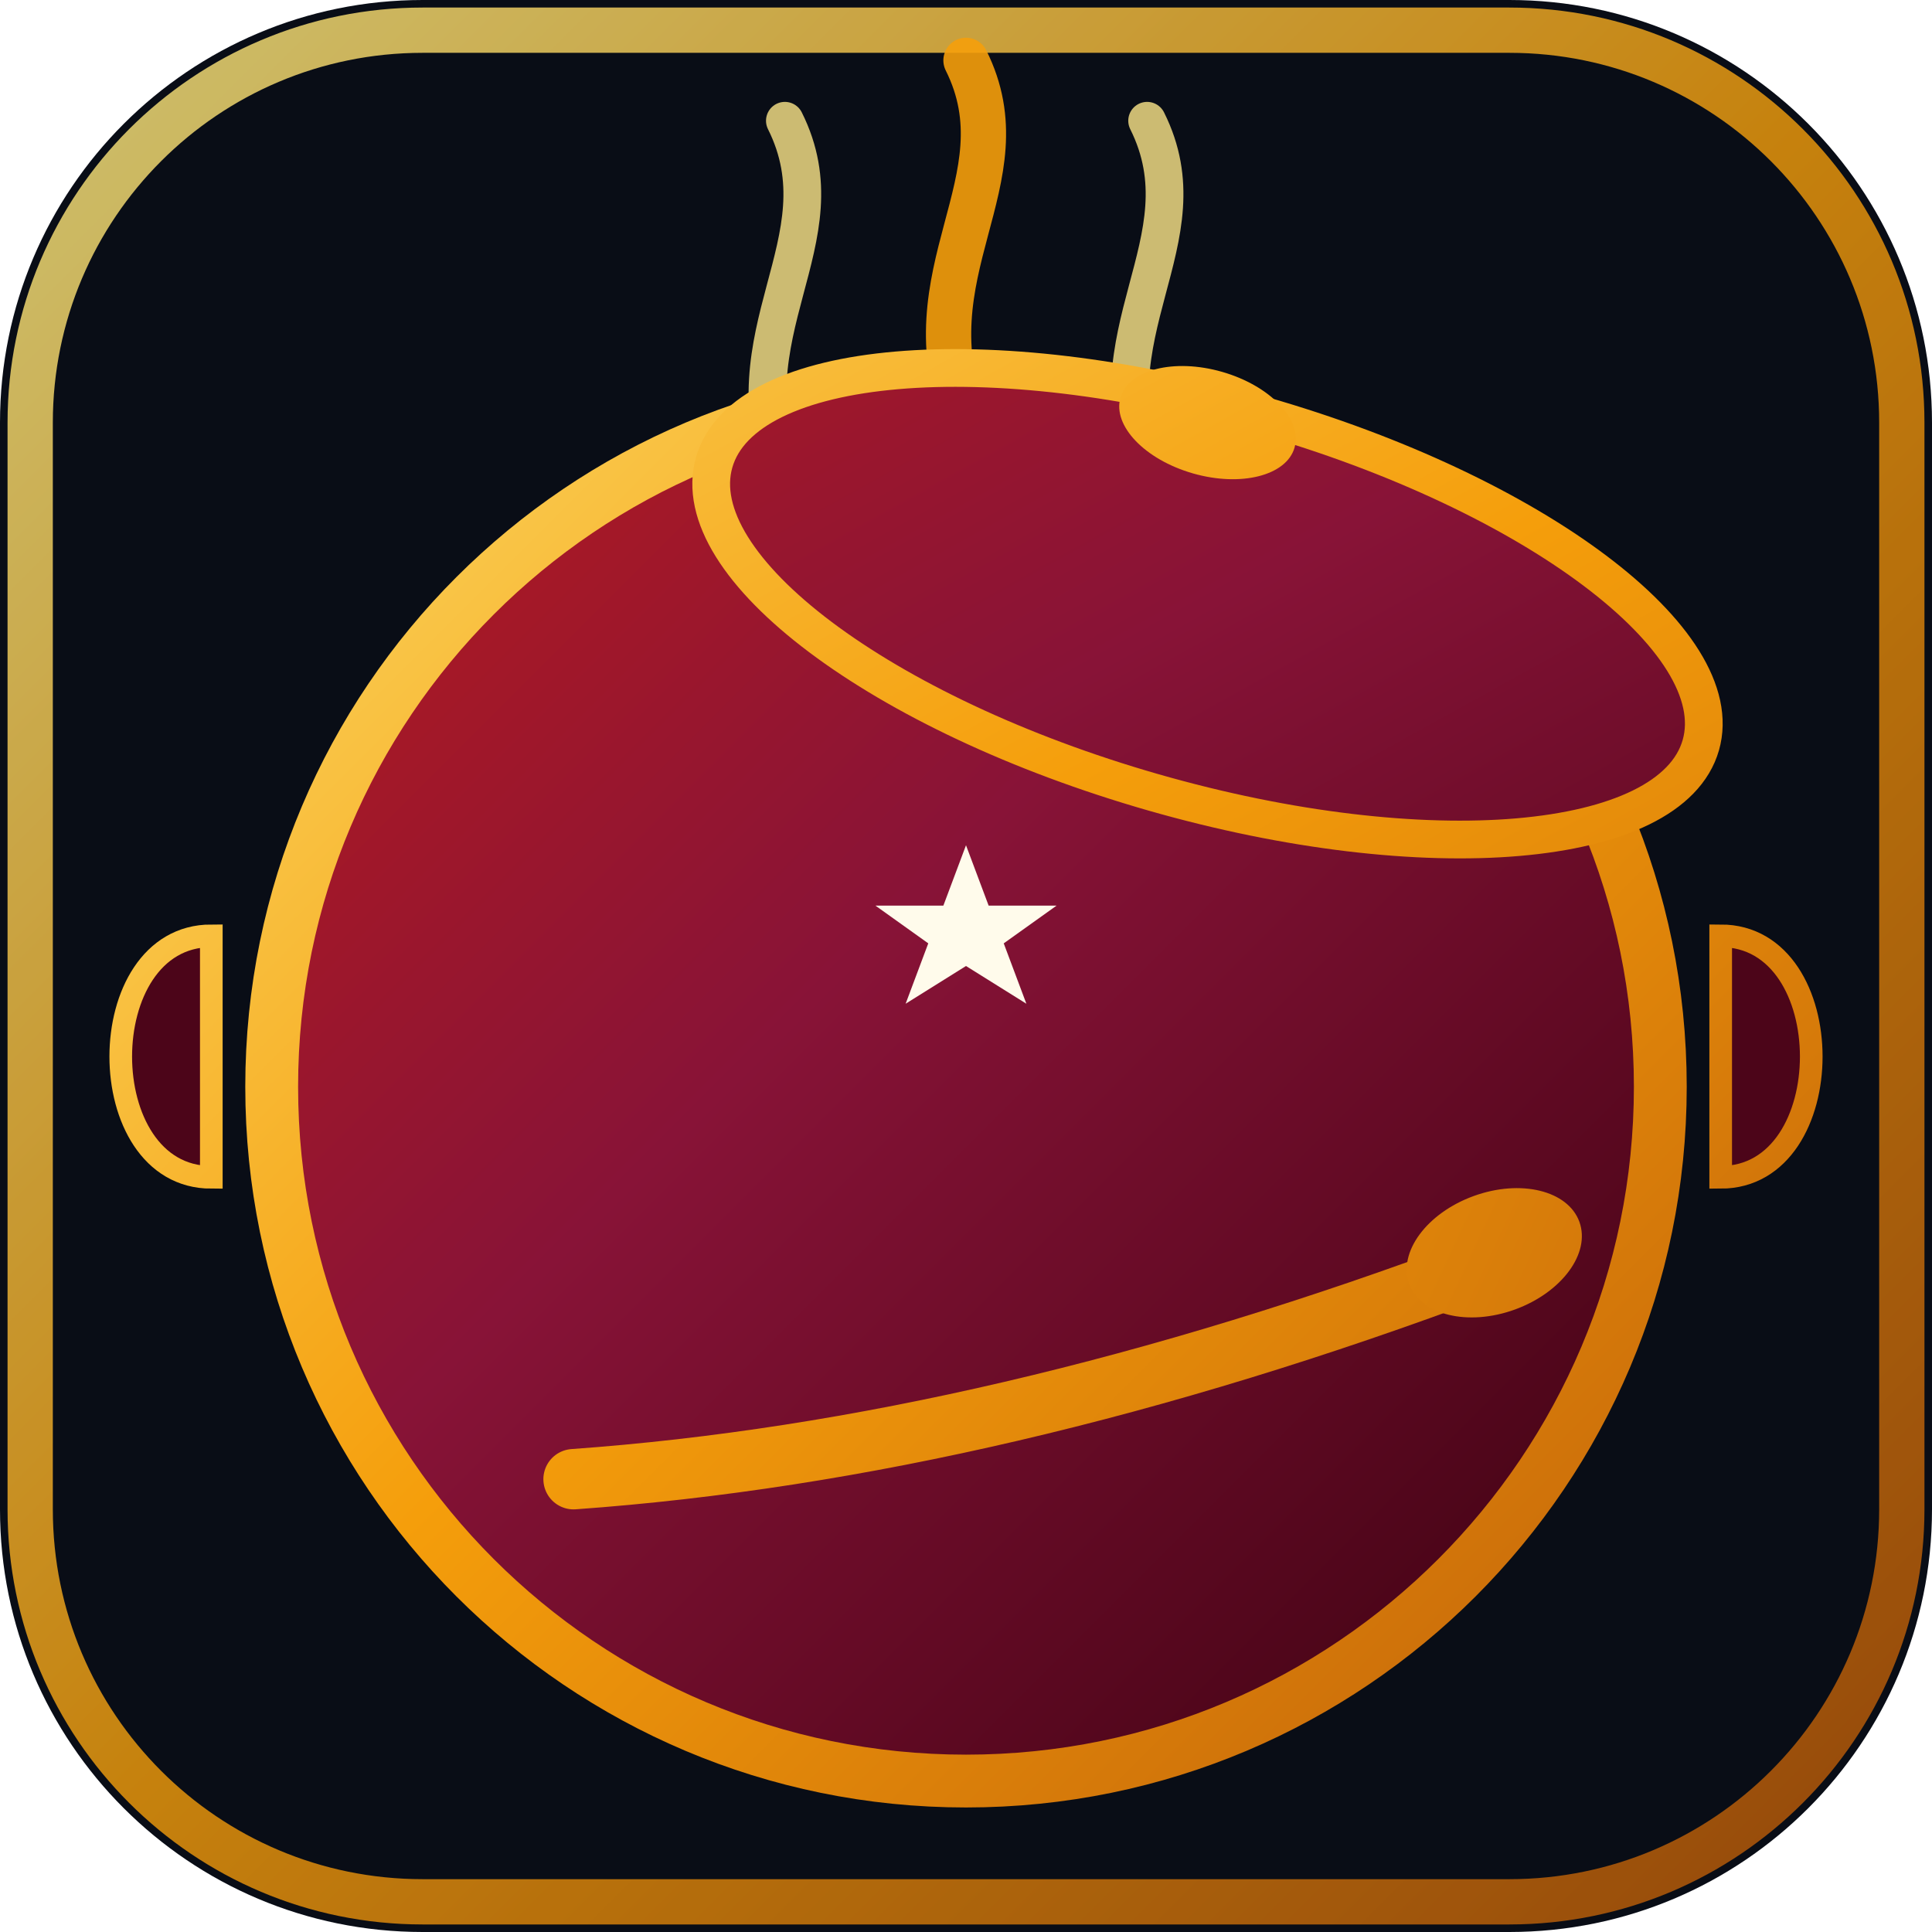
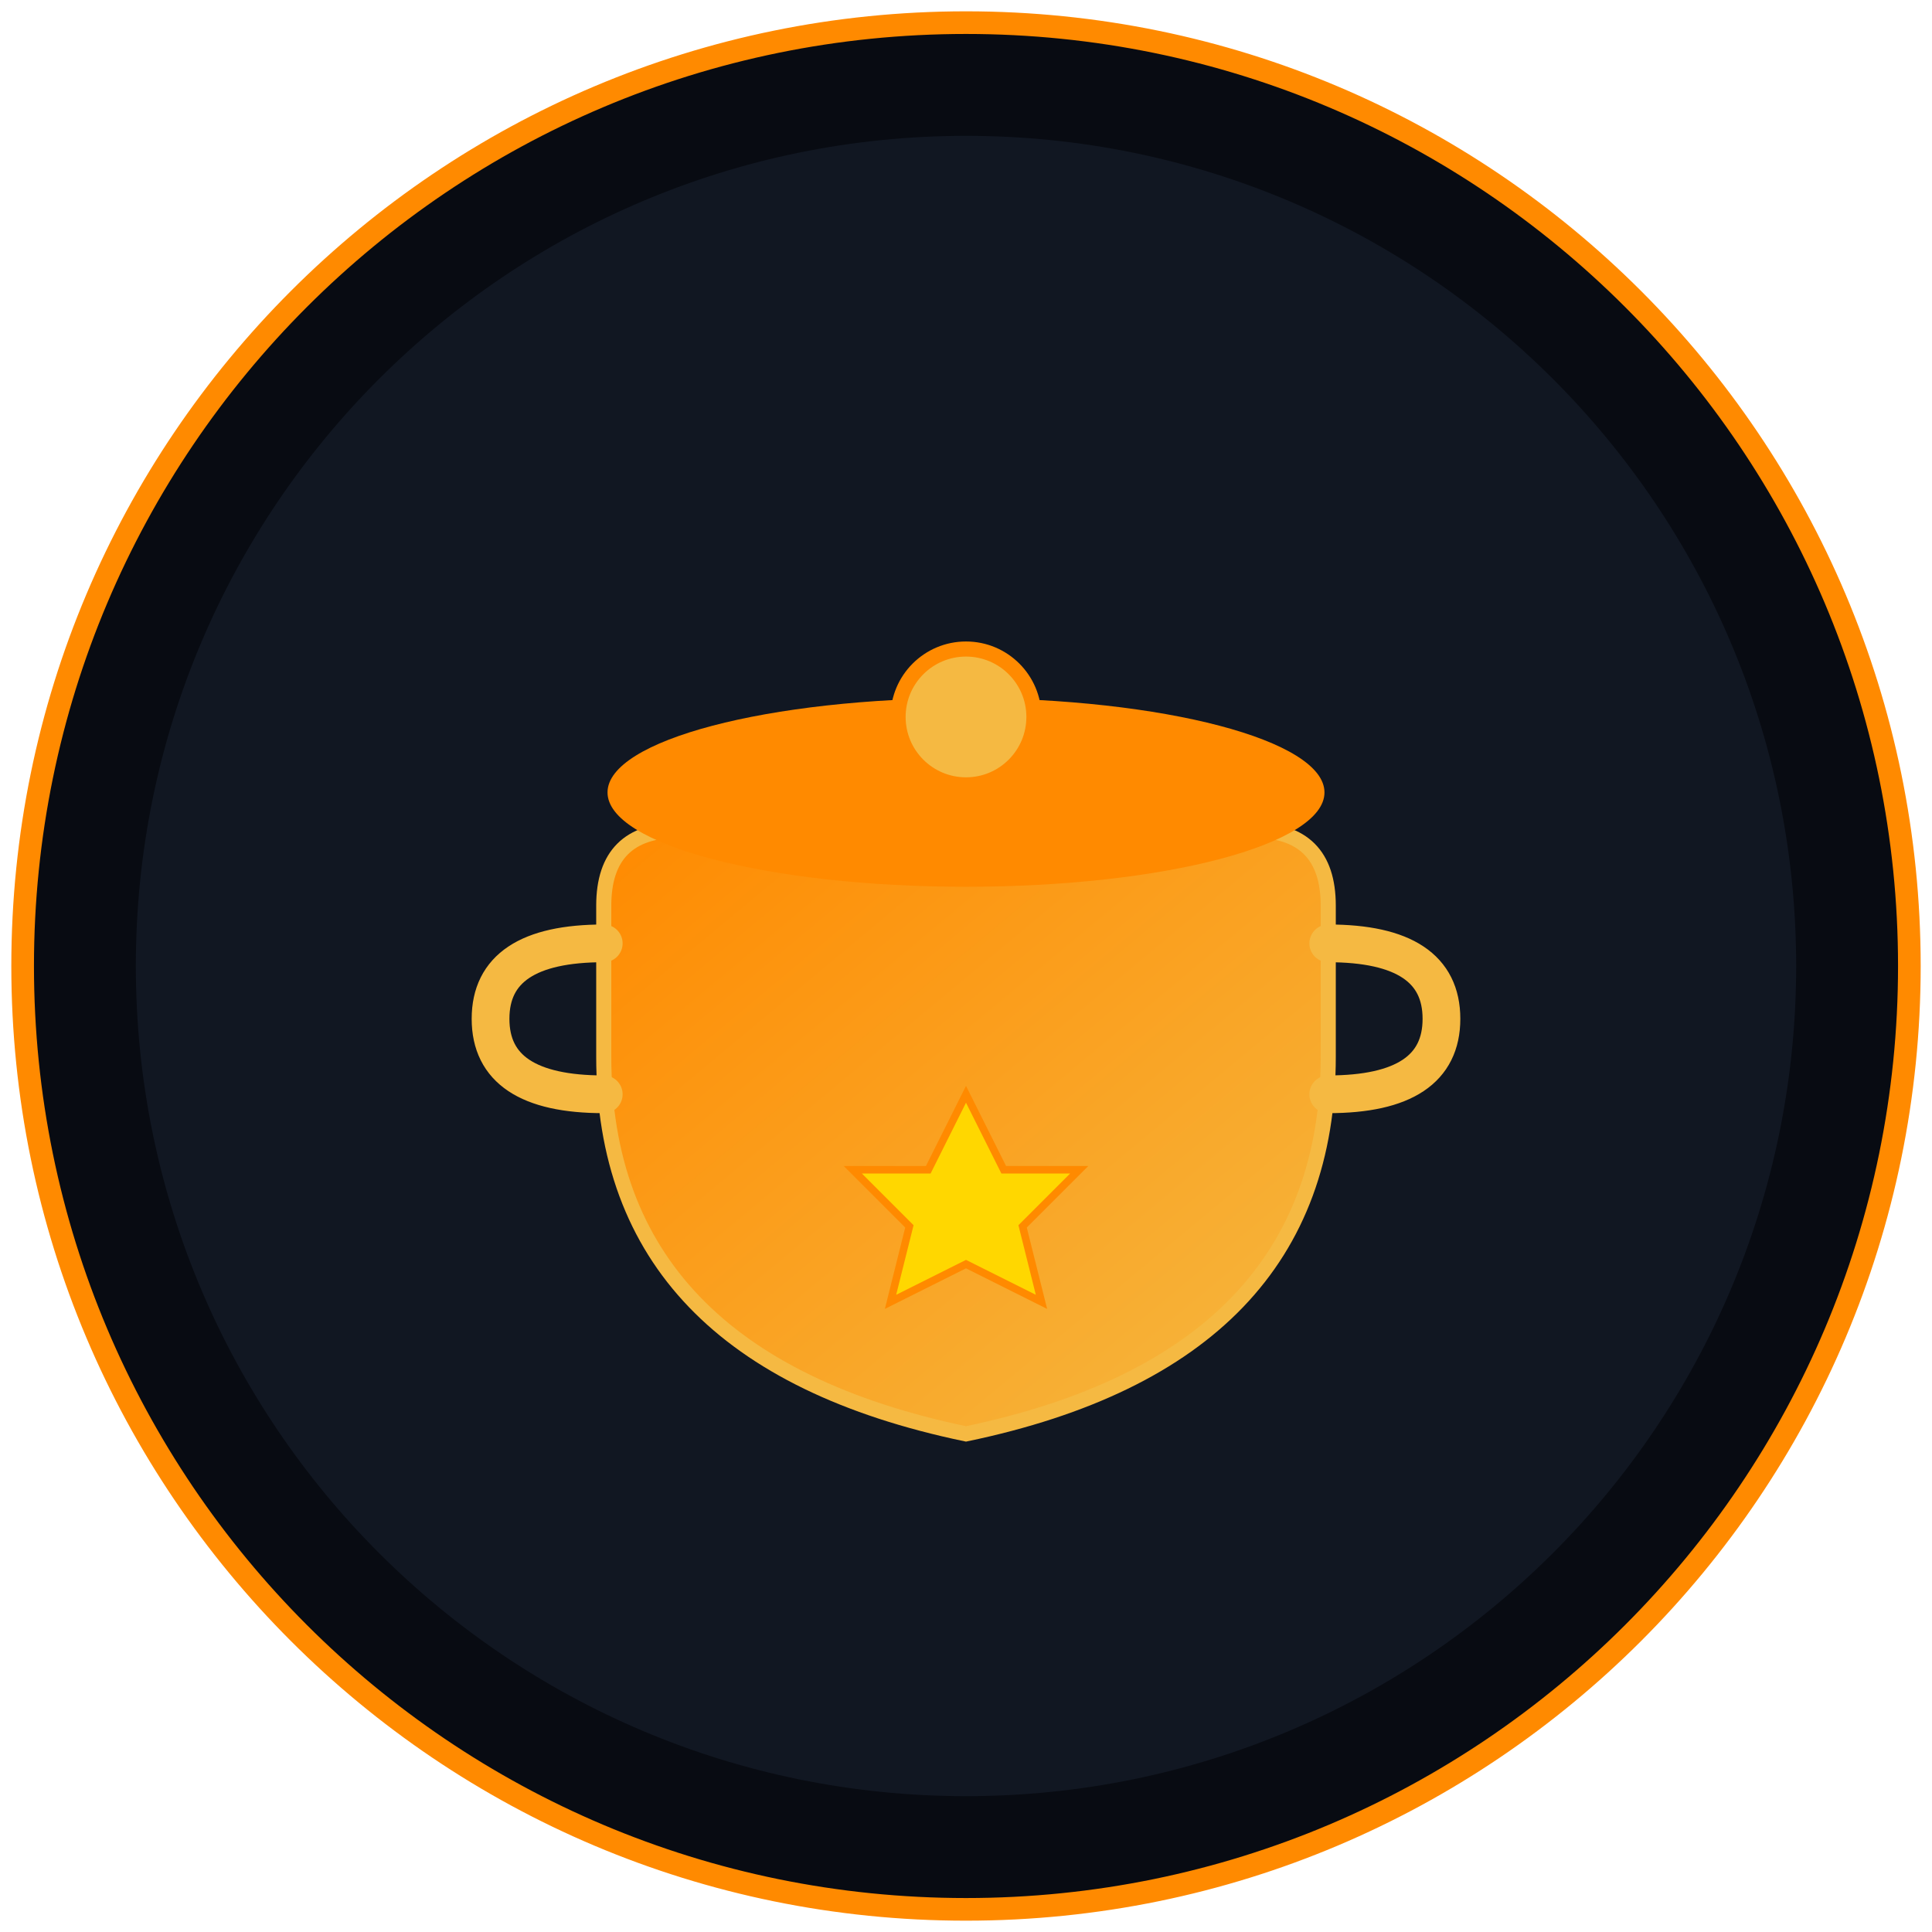
- <svg xmlns="http://www.w3.org/2000/svg" viewBox="0 0 128 128" fill="none">
+ <svg xmlns="http://www.w3.org/2000/svg" viewBox="0 0 512 512" width="512" height="512">
  <defs>
-     <linearGradient id="favPotGrad" x1="20" y1="20" x2="100" y2="100" gradientUnits="userSpaceOnUse">
-       <stop offset="0%" stop-color="#B91C1C" />
-       <stop offset="50%" stop-color="#881337" />
-       <stop offset="100%" stop-color="#4C0519" />
-     </linearGradient>
-     <linearGradient id="favGold" x1="0" y1="0" x2="128" y2="128" gradientUnits="userSpaceOnUse">
-       <stop offset="0%" stop-color="#FEF08A" />
-       <stop offset="50%" stop-color="#F59E0B" />
-       <stop offset="100%" stop-color="#B45309" />
+     <linearGradient id="potGrad" x1="0%" y1="0%" x2="100%" y2="100%">
+       <stop offset="0%" style="stop-color:#FF8A00" />
+       <stop offset="100%" style="stop-color:#F5B942" />
    </linearGradient>
  </defs>
-   <rect width="128" height="128" rx="28" fill="#090D16" />
-   <rect x="2" y="2" width="124" height="124" rx="26" stroke="url(#favGold)" stroke-width="3" fill="none" opacity="0.8" />
-   <path d="M 52 32 C 48 22 56 16 52 8" stroke="#FDE68A" stroke-width="2.5" stroke-linecap="round" fill="none" opacity="0.8" />
-   <path d="M 64 28 C 60 18 68 12 64 4" stroke="#F59E0B" stroke-width="3" stroke-linecap="round" fill="none" opacity="0.9" />
-   <path d="M 76 32 C 72 22 80 16 76 8" stroke="#FDE68A" stroke-width="2.5" stroke-linecap="round" fill="none" opacity="0.8" />
-   <path d="M 14 62 C 6 62 6 78 14 78 Z" fill="#4C0519" stroke="url(#favGold)" stroke-width="1.5" />
-   <path d="M 114 62 C 122 62 122 78 114 78 Z" fill="#4C0519" stroke="url(#favGold)" stroke-width="1.5" />
-   <circle cx="64" cy="72" r="46" fill="url(#favPotGrad)" stroke="url(#favGold)" stroke-width="3.5" />
-   <ellipse cx="80" cy="40" rx="34" ry="13" fill="url(#favPotGrad)" stroke="url(#favGold)" stroke-width="2.5" transform="rotate(16, 80, 40)" />
-   <ellipse cx="80" cy="28" rx="6" ry="3.5" fill="url(#favGold)" transform="rotate(16, 80, 28)" />
-   <path d="M 38 98 Q 66 96 98 84" stroke="url(#favGold)" stroke-width="4" stroke-linecap="round" fill="none" />
-   <ellipse cx="99" cy="83" rx="6" ry="4" fill="url(#favGold)" transform="rotate(-20, 99, 83)" />
-   <polygon points="64,56 65.5,60 70,60 66.5,62.5 68,66.5 64,64 60,66.5 61.5,62.5 58,60 62.5,60" fill="#FFFBEB" />
+   <circle cx="256" cy="256" r="250" fill="#080B12" stroke="#FF8A00" stroke-width="6" />
+   <circle cx="256" cy="256" r="220" fill="#111722" />
+   <path d="M 160 280 Q 160 360 256 380 Q 352 360 352 280 L 352 240 Q 352 220 332 220 L 180 220 Q 160 220 160 240 Z" fill="url(#potGrad)" stroke="#F5B942" stroke-width="4" />
+   <path d="M 160 250 Q 130 250 130 270 Q 130 290 160 290" fill="none" stroke="#F5B942" stroke-width="10" stroke-linecap="round" />
+   <path d="M 352 250 Q 382 250 382 270 Q 382 290 352 290" fill="none" stroke="#F5B942" stroke-width="10" stroke-linecap="round" />
+   <ellipse cx="256" cy="210" rx="95" ry="25" fill="#FF8A00" />
+   <circle cx="256" cy="190" r="18" fill="#F5B942" stroke="#FF8A00" stroke-width="4" />
+   <g transform="translate(256,320)">
+     <polygon points="0,-30 10,-10 30,-10 15,5 20,25 0,15 -20,25 -15,5 -30,-10 -10,-10" fill="#FFD700" stroke="#FF8A00" stroke-width="2" />
+   </g>
</svg>
